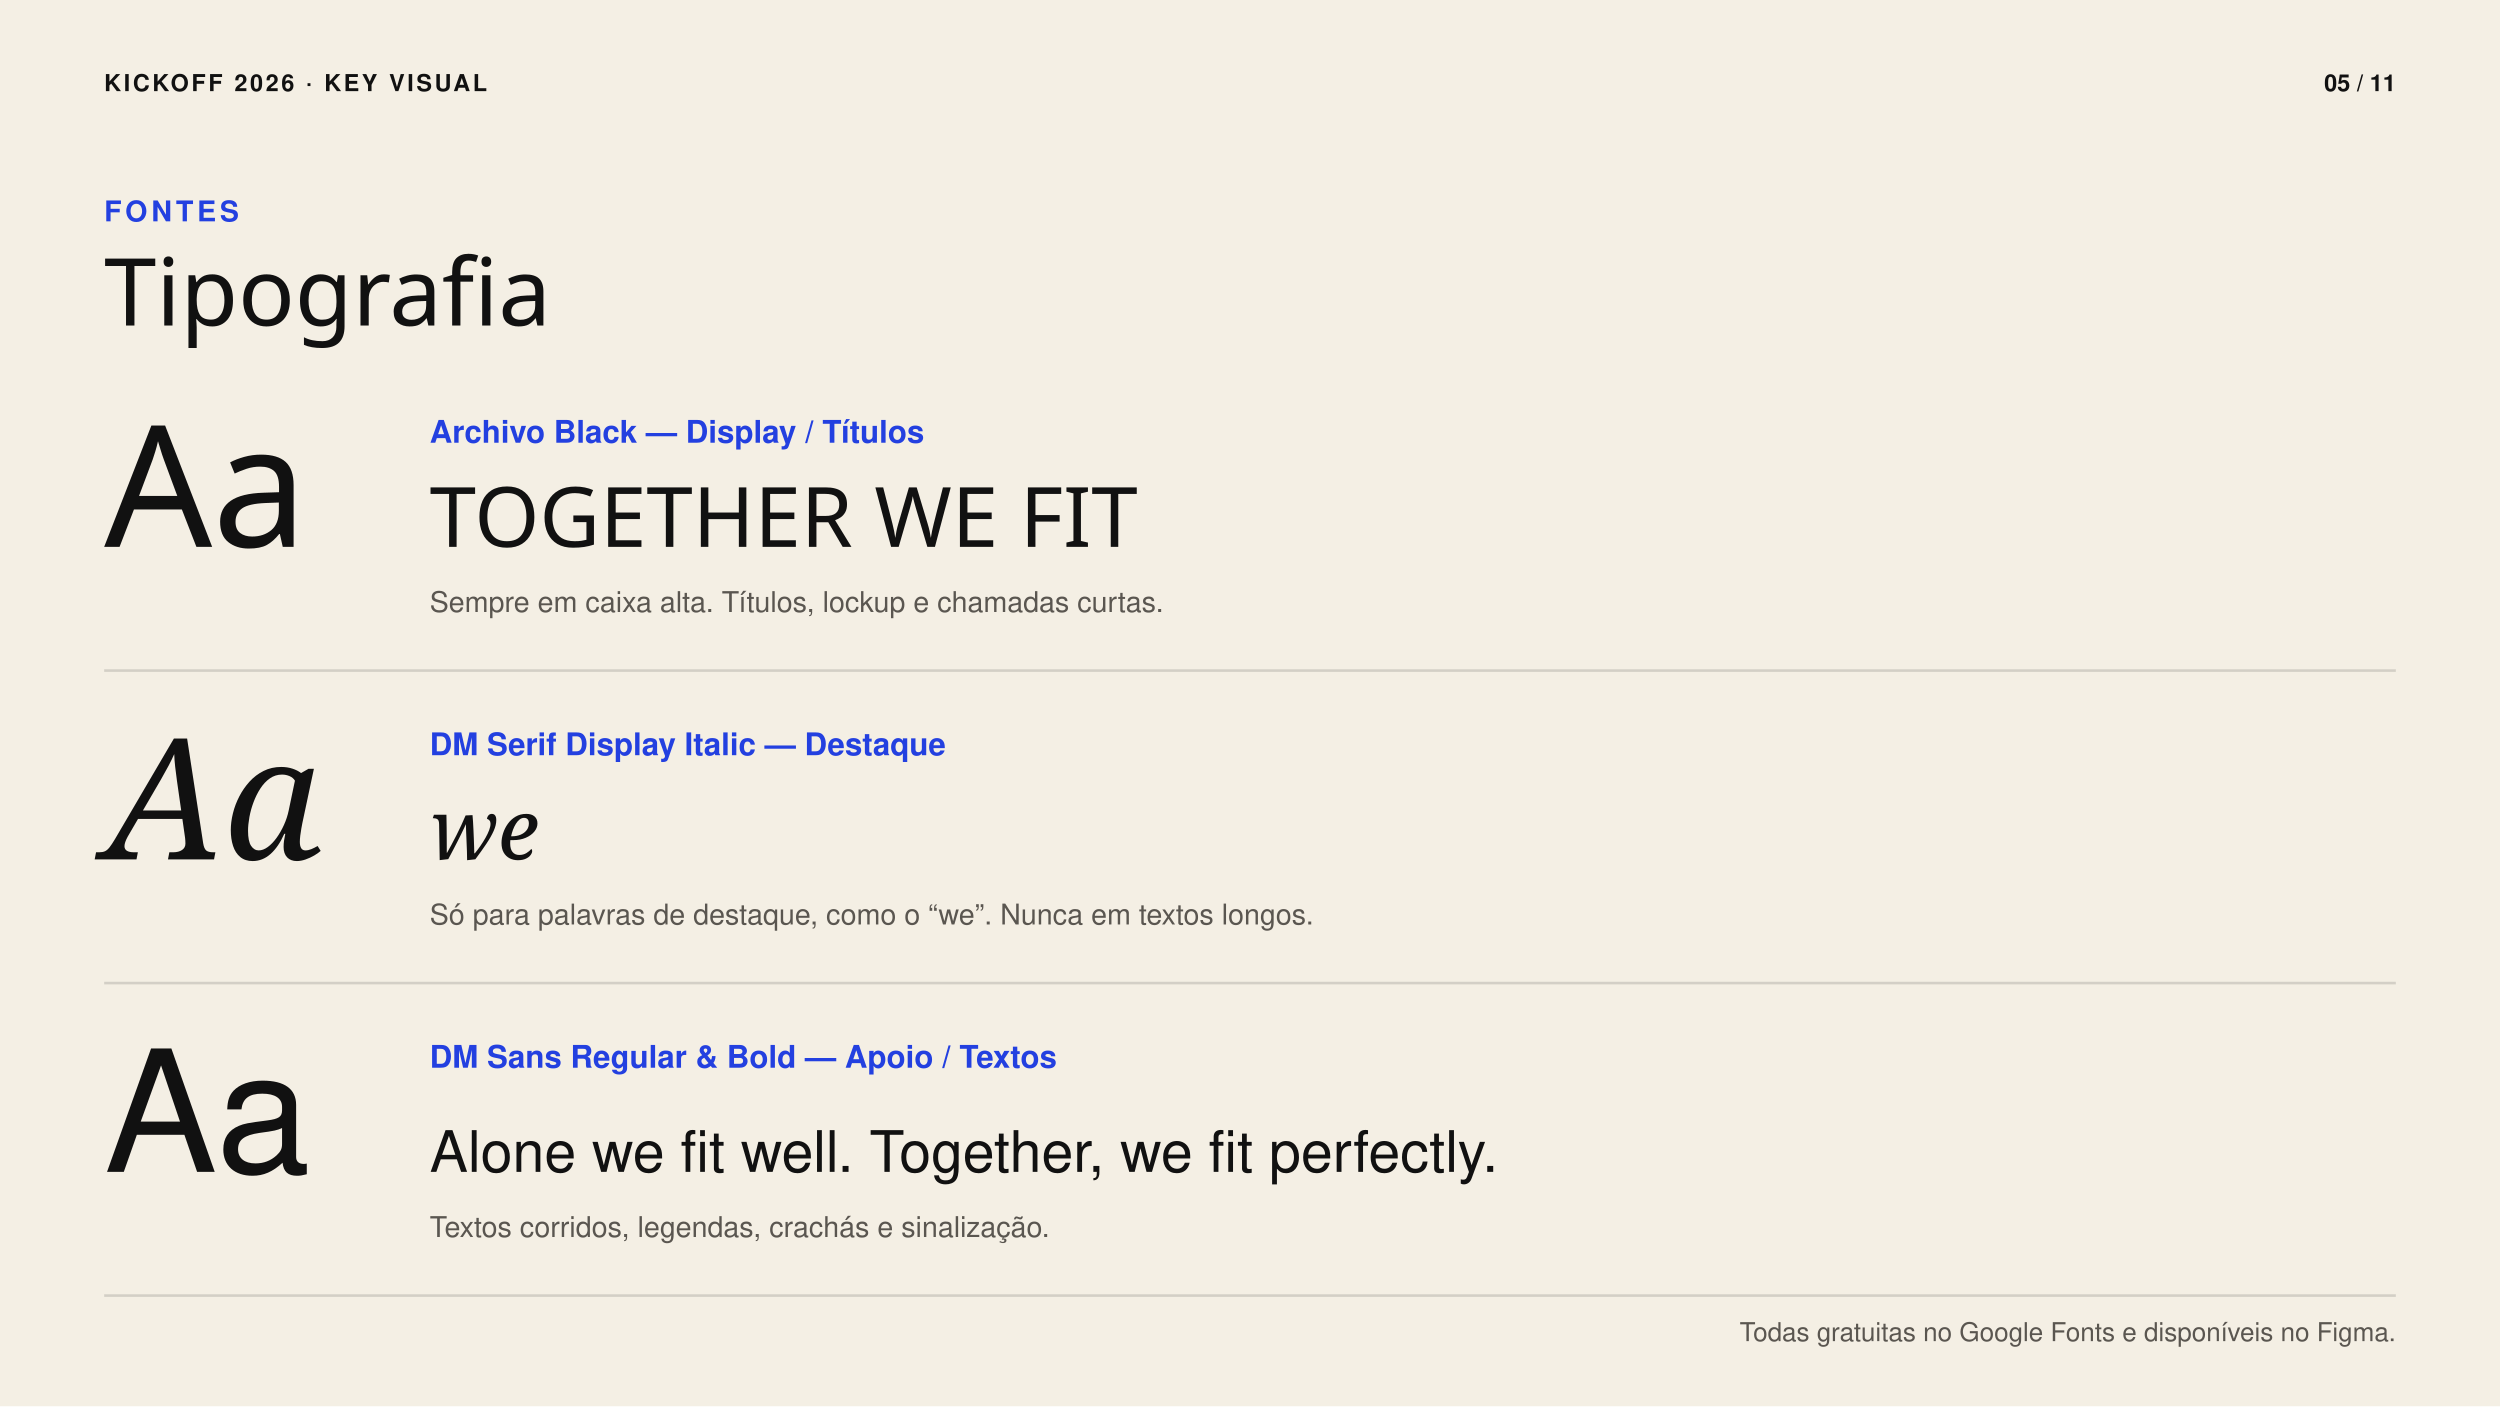
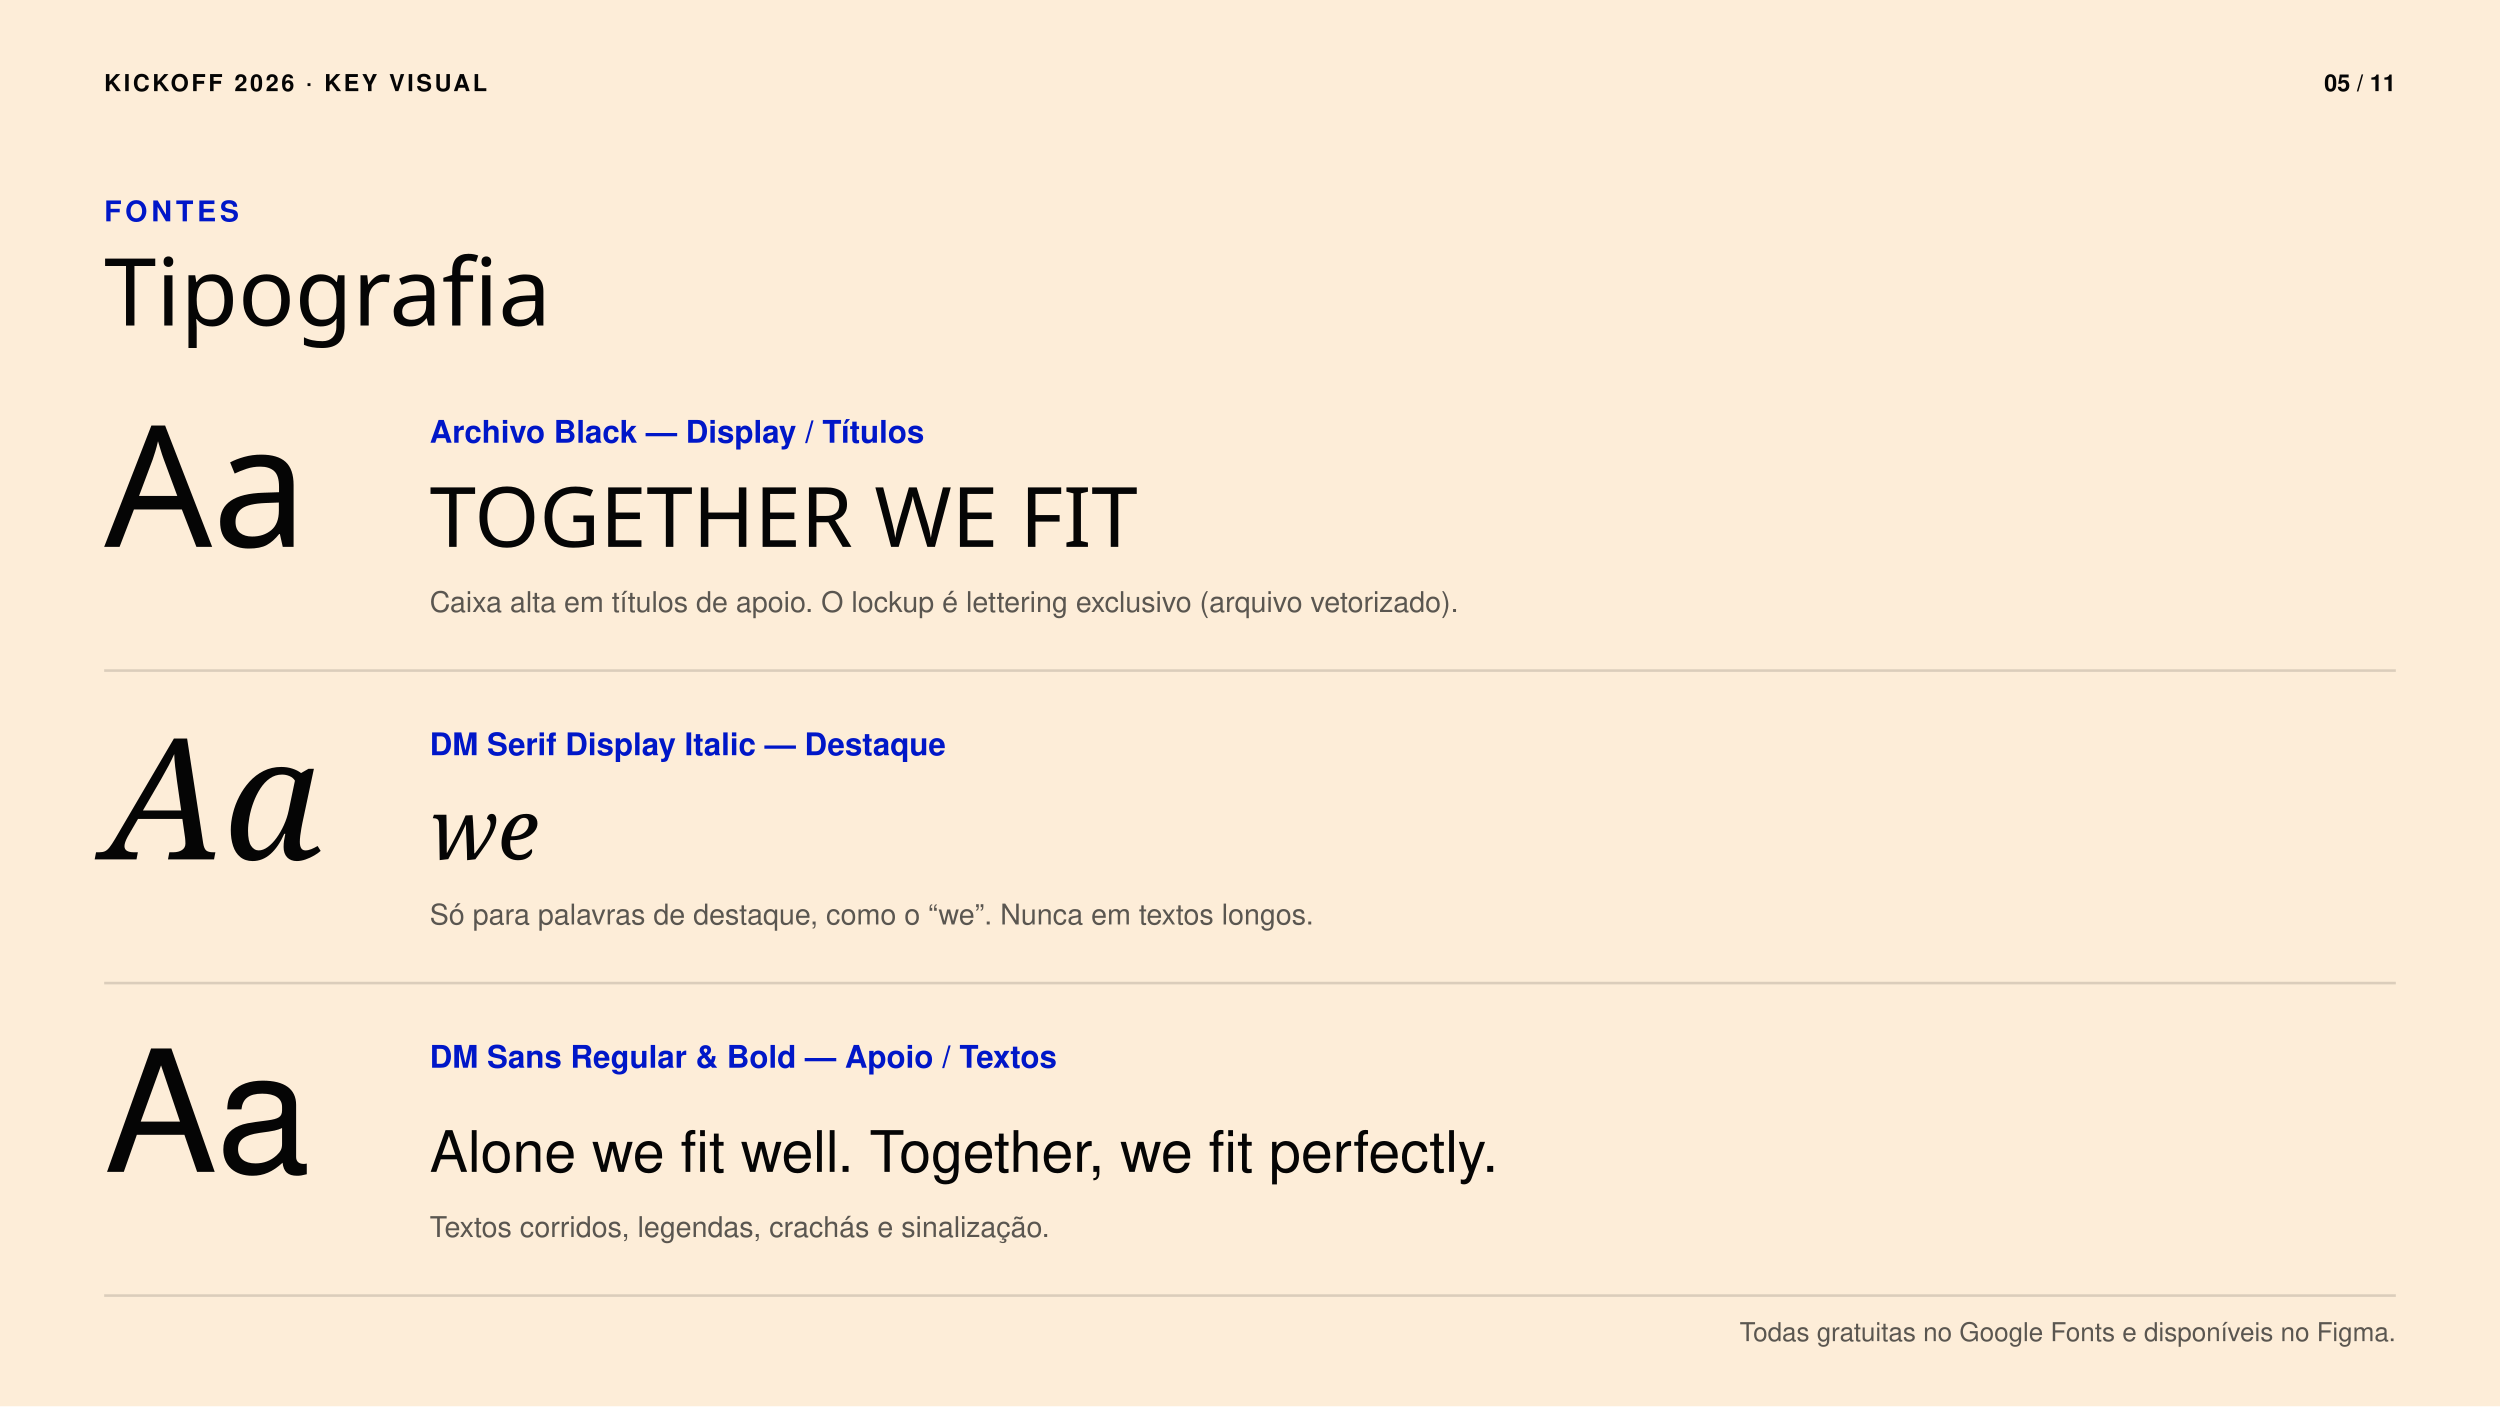
<svg xmlns="http://www.w3.org/2000/svg" width="1920" height="1080" viewBox="0 0 1920 1080">
-   <rect width="1920" height="1080" fill="#F4EFE4" />
-   <text x="80" y="70" font-family="'DM Sans', Helvetica, Arial, sans-serif" font-size="18" fill="#111111" text-anchor="start" font-weight="700" letter-spacing="2">KICKOFF 2026 · KEY VISUAL</text>
-   <text x="1840" y="70" font-family="'DM Sans', Helvetica, Arial, sans-serif" font-size="18" fill="#111111" text-anchor="end" font-weight="700">05 / 11</text>
-   <text x="80" y="170" font-family="'DM Sans', Helvetica, Arial, sans-serif" font-size="22" fill="#2340E0" text-anchor="start" font-weight="700" letter-spacing="3">FONTES</text>
-   <text x="80" y="250" font-family="'Archivo Black', 'Arial Black', sans-serif" font-size="72" fill="#111111" text-anchor="start">Tipografia</text>
-   <text x="80" y="420" font-family="'Archivo Black', 'Arial Black', sans-serif" font-size="130" fill="#111111" text-anchor="start">Aa</text>
-   <text x="330" y="340" font-family="'DM Sans', Helvetica, Arial, sans-serif" font-size="24" fill="#2340E0" text-anchor="start" font-weight="700">Archivo Black — Display / Títulos</text>
-   <text x="330" y="420" font-family="'Archivo Black', 'Arial Black', sans-serif" font-size="64" fill="#111111" text-anchor="start">TOGETHER WE FIT</text>
-   <text x="330" y="470" font-family="'DM Sans', Helvetica, Arial, sans-serif" font-size="22" fill="#5A5650" text-anchor="start">Sempre em caixa alta. Títulos, lockup e chamadas curtas.</text>
+   <rect width="1920" height="1080" fill="#FDEDD8" />
+   <text x="80" y="70" font-family="'DM Sans', Helvetica, Arial, sans-serif" font-size="18" fill="#050505" text-anchor="start" font-weight="700" letter-spacing="2">KICKOFF 2026 · KEY VISUAL</text>
+   <text x="1840" y="70" font-family="'DM Sans', Helvetica, Arial, sans-serif" font-size="18" fill="#050505" text-anchor="end" font-weight="700">05 / 11</text>
+   <text x="80" y="170" font-family="'DM Sans', Helvetica, Arial, sans-serif" font-size="22" fill="#0017C8" text-anchor="start" font-weight="700" letter-spacing="3">FONTES</text>
+   <text x="80" y="250" font-family="'Archivo Black', 'Arial Black', sans-serif" font-size="72" fill="#050505" text-anchor="start">Tipografia</text>
+   <text x="80" y="420" font-family="'Archivo Black', 'Arial Black', sans-serif" font-size="130" fill="#050505" text-anchor="start">Aa</text>
+   <text x="330" y="340" font-family="'DM Sans', Helvetica, Arial, sans-serif" font-size="24" fill="#0017C8" text-anchor="start" font-weight="700">Archivo Black — Display / Títulos</text>
+   <text x="330" y="420" font-family="'Archivo Black', 'Arial Black', sans-serif" font-size="64" fill="#050505" text-anchor="start">TOGETHER WE FIT</text>
+   <text x="330" y="470" font-family="'DM Sans', Helvetica, Arial, sans-serif" font-size="22" fill="#5A5650" text-anchor="start">Caixa alta em títulos de apoio. O lockup é lettering exclusivo (arquivo vetorizado).</text>
  <line x1="80" y1="515" x2="1840" y2="515" stroke="#00000022" stroke-width="2" />
-   <text x="80" y="660" font-family="'DM Serif Display', Georgia, serif" font-size="130" fill="#111111" text-anchor="start" font-style="italic">Aa</text>
-   <text x="330" y="580" font-family="'DM Sans', Helvetica, Arial, sans-serif" font-size="24" fill="#2340E0" text-anchor="start" font-weight="700">DM Serif Display Italic — Destaque</text>
-   <text x="330" y="660" font-family="'DM Serif Display', Georgia, serif" font-size="64" fill="#111111" text-anchor="start" font-style="italic">we</text>
+   <text x="80" y="660" font-family="'DM Serif Display', Georgia, serif" font-size="130" fill="#050505" text-anchor="start" font-style="italic">Aa</text>
+   <text x="330" y="580" font-family="'DM Sans', Helvetica, Arial, sans-serif" font-size="24" fill="#0017C8" text-anchor="start" font-weight="700">DM Serif Display Italic — Destaque</text>
+   <text x="330" y="660" font-family="'DM Serif Display', Georgia, serif" font-size="64" fill="#050505" text-anchor="start" font-style="italic">we</text>
  <text x="330" y="710" font-family="'DM Sans', Helvetica, Arial, sans-serif" font-size="22" fill="#5A5650" text-anchor="start">Só para palavras de destaque, como o “we”. Nunca em textos longos.</text>
  <line x1="80" y1="755" x2="1840" y2="755" stroke="#00000022" stroke-width="2" />
-   <text x="80" y="900" font-family="'DM Sans', Helvetica, Arial, sans-serif" font-size="130" fill="#111111" text-anchor="start">Aa</text>
-   <text x="330" y="820" font-family="'DM Sans', Helvetica, Arial, sans-serif" font-size="24" fill="#2340E0" text-anchor="start" font-weight="700">DM Sans Regular &amp; Bold — Apoio / Textos</text>
-   <text x="330" y="900" font-family="'DM Sans', Helvetica, Arial, sans-serif" font-size="44" fill="#111111" text-anchor="start">Alone we fit well. Together, we fit perfectly.</text>
+   <text x="80" y="900" font-family="'DM Sans', Helvetica, Arial, sans-serif" font-size="130" fill="#050505" text-anchor="start">Aa</text>
+   <text x="330" y="820" font-family="'DM Sans', Helvetica, Arial, sans-serif" font-size="24" fill="#0017C8" text-anchor="start" font-weight="700">DM Sans Regular &amp; Bold — Apoio / Textos</text>
+   <text x="330" y="900" font-family="'DM Sans', Helvetica, Arial, sans-serif" font-size="44" fill="#050505" text-anchor="start">Alone we fit well. Together, we fit perfectly.</text>
  <text x="330" y="950" font-family="'DM Sans', Helvetica, Arial, sans-serif" font-size="22" fill="#5A5650" text-anchor="start">Textos corridos, legendas, crachás e sinalização.</text>
  <line x1="80" y1="995" x2="1840" y2="995" stroke="#00000022" stroke-width="2" />
  <text x="1840" y="1030" font-family="'DM Sans', Helvetica, Arial, sans-serif" font-size="20" fill="#5A5650" text-anchor="end">Todas gratuitas no Google Fonts e disponíveis no Figma.</text>
</svg>
